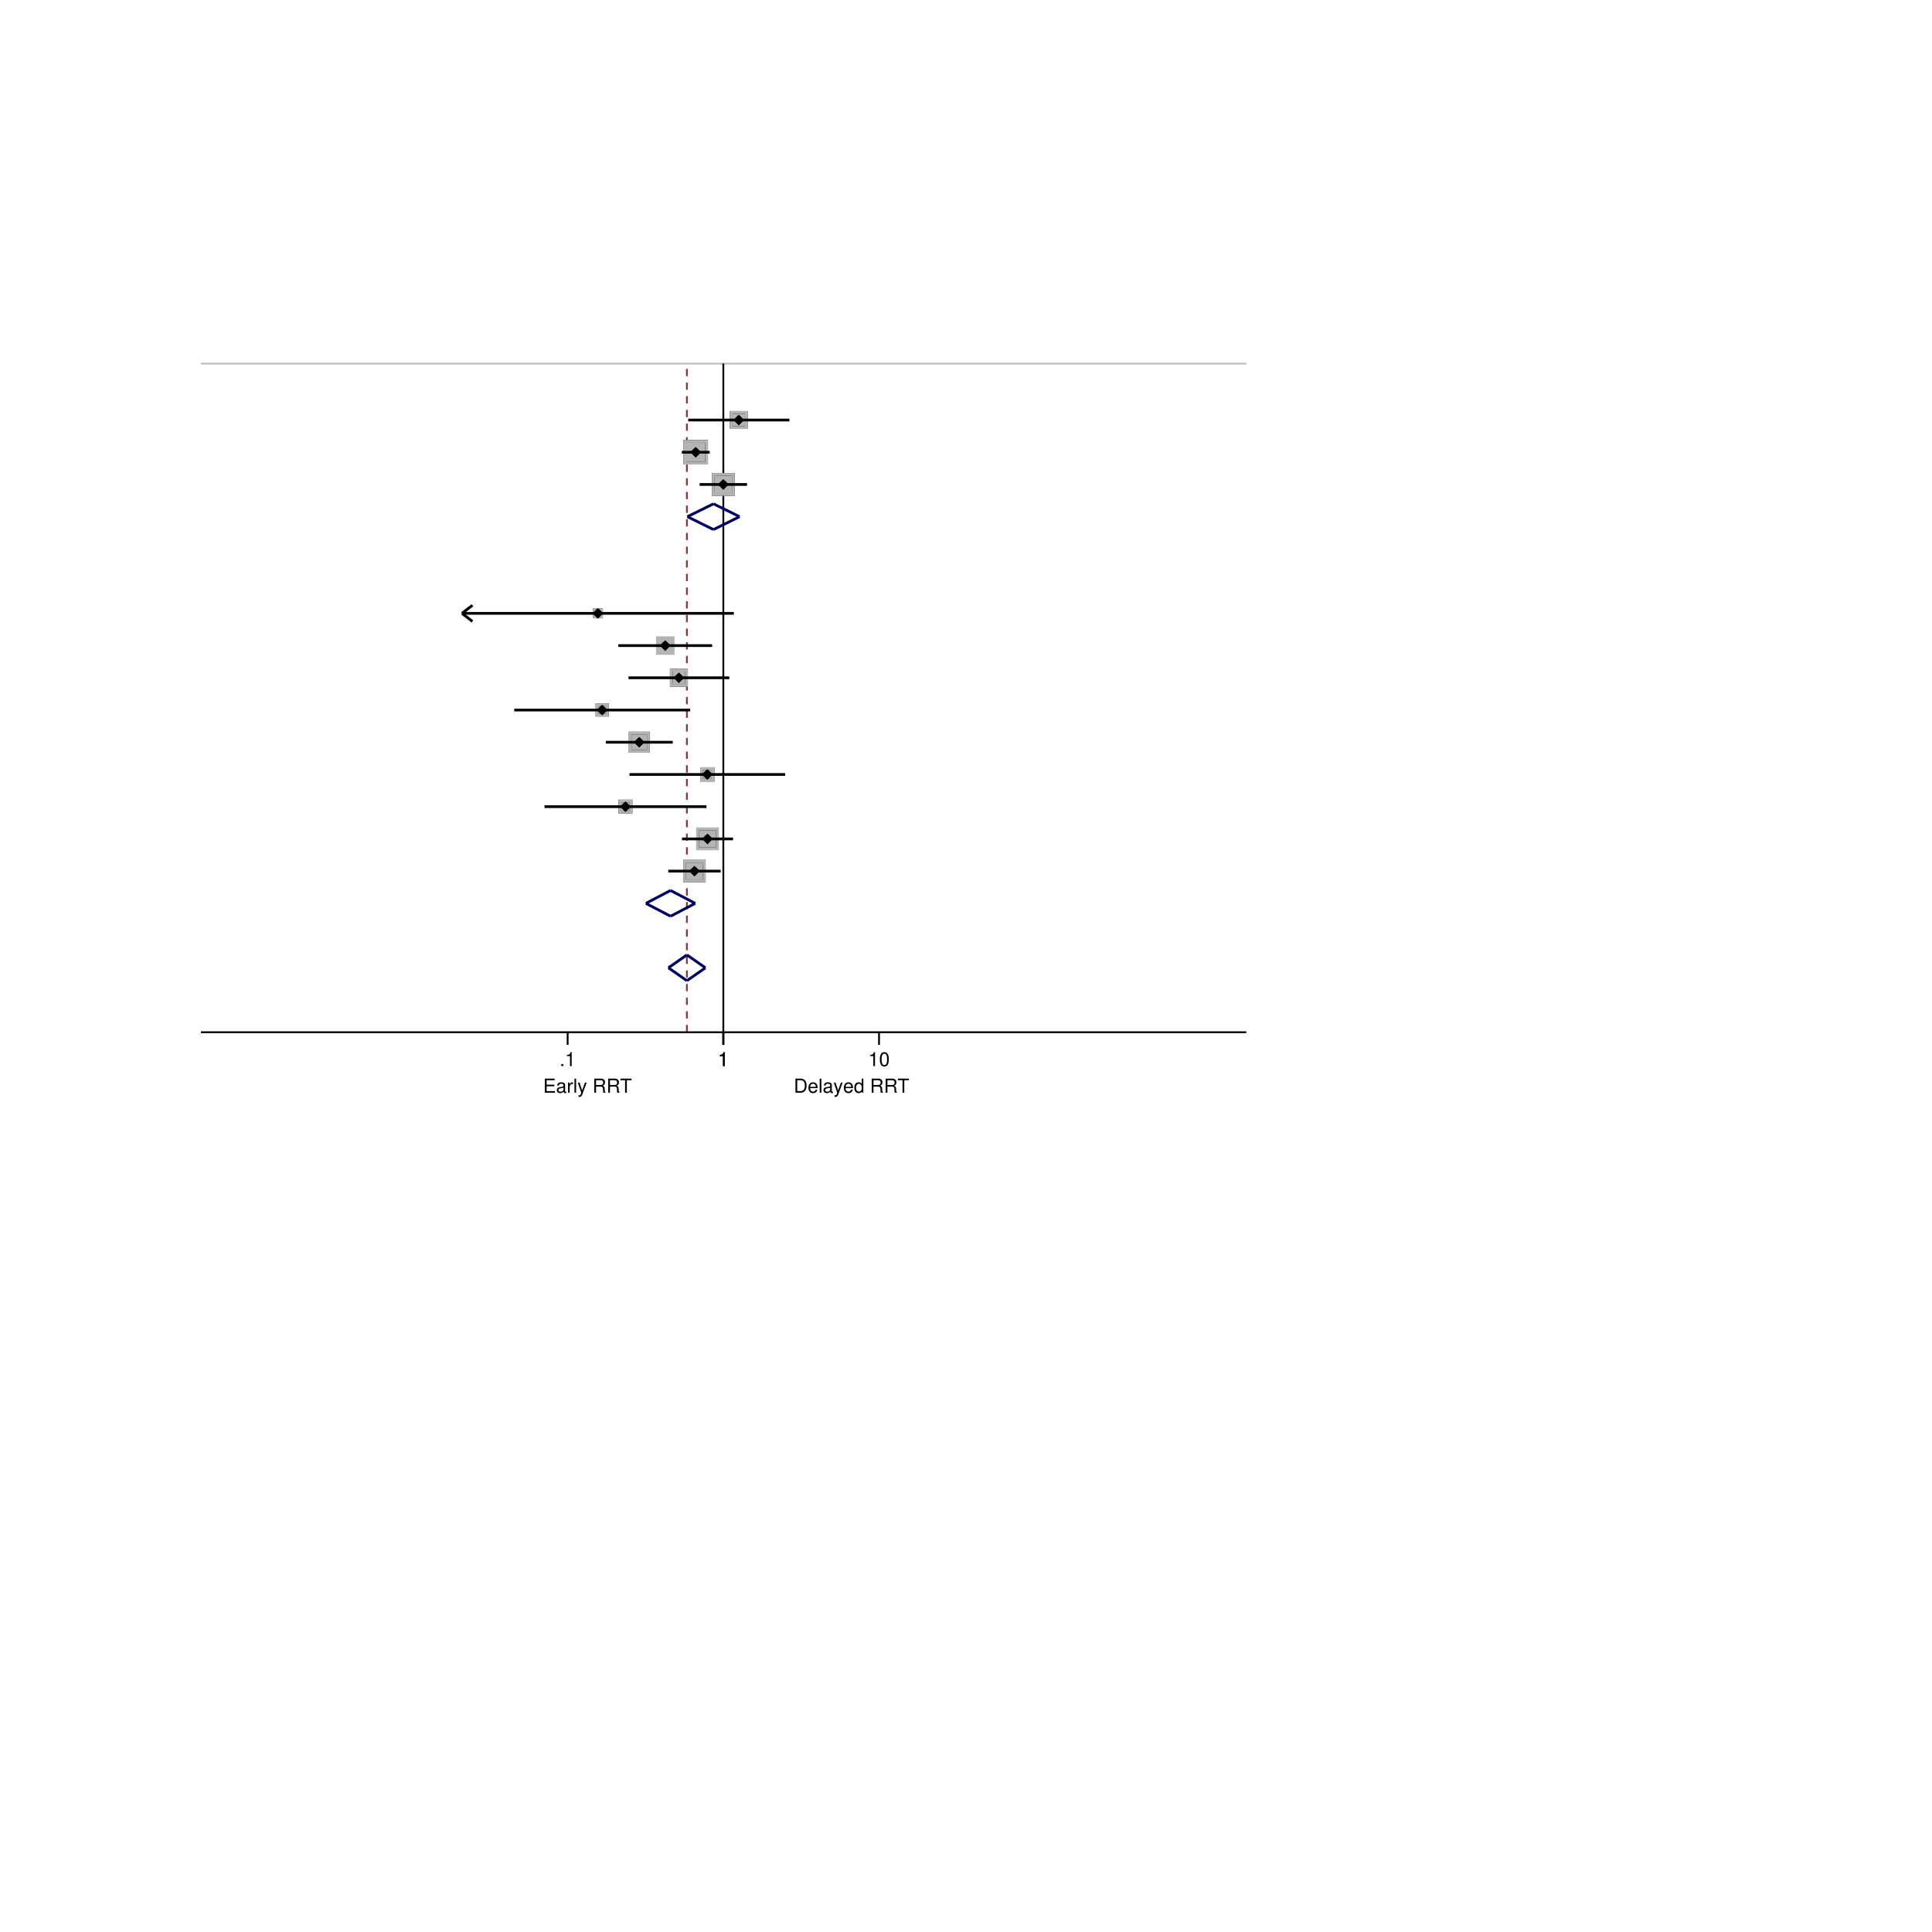
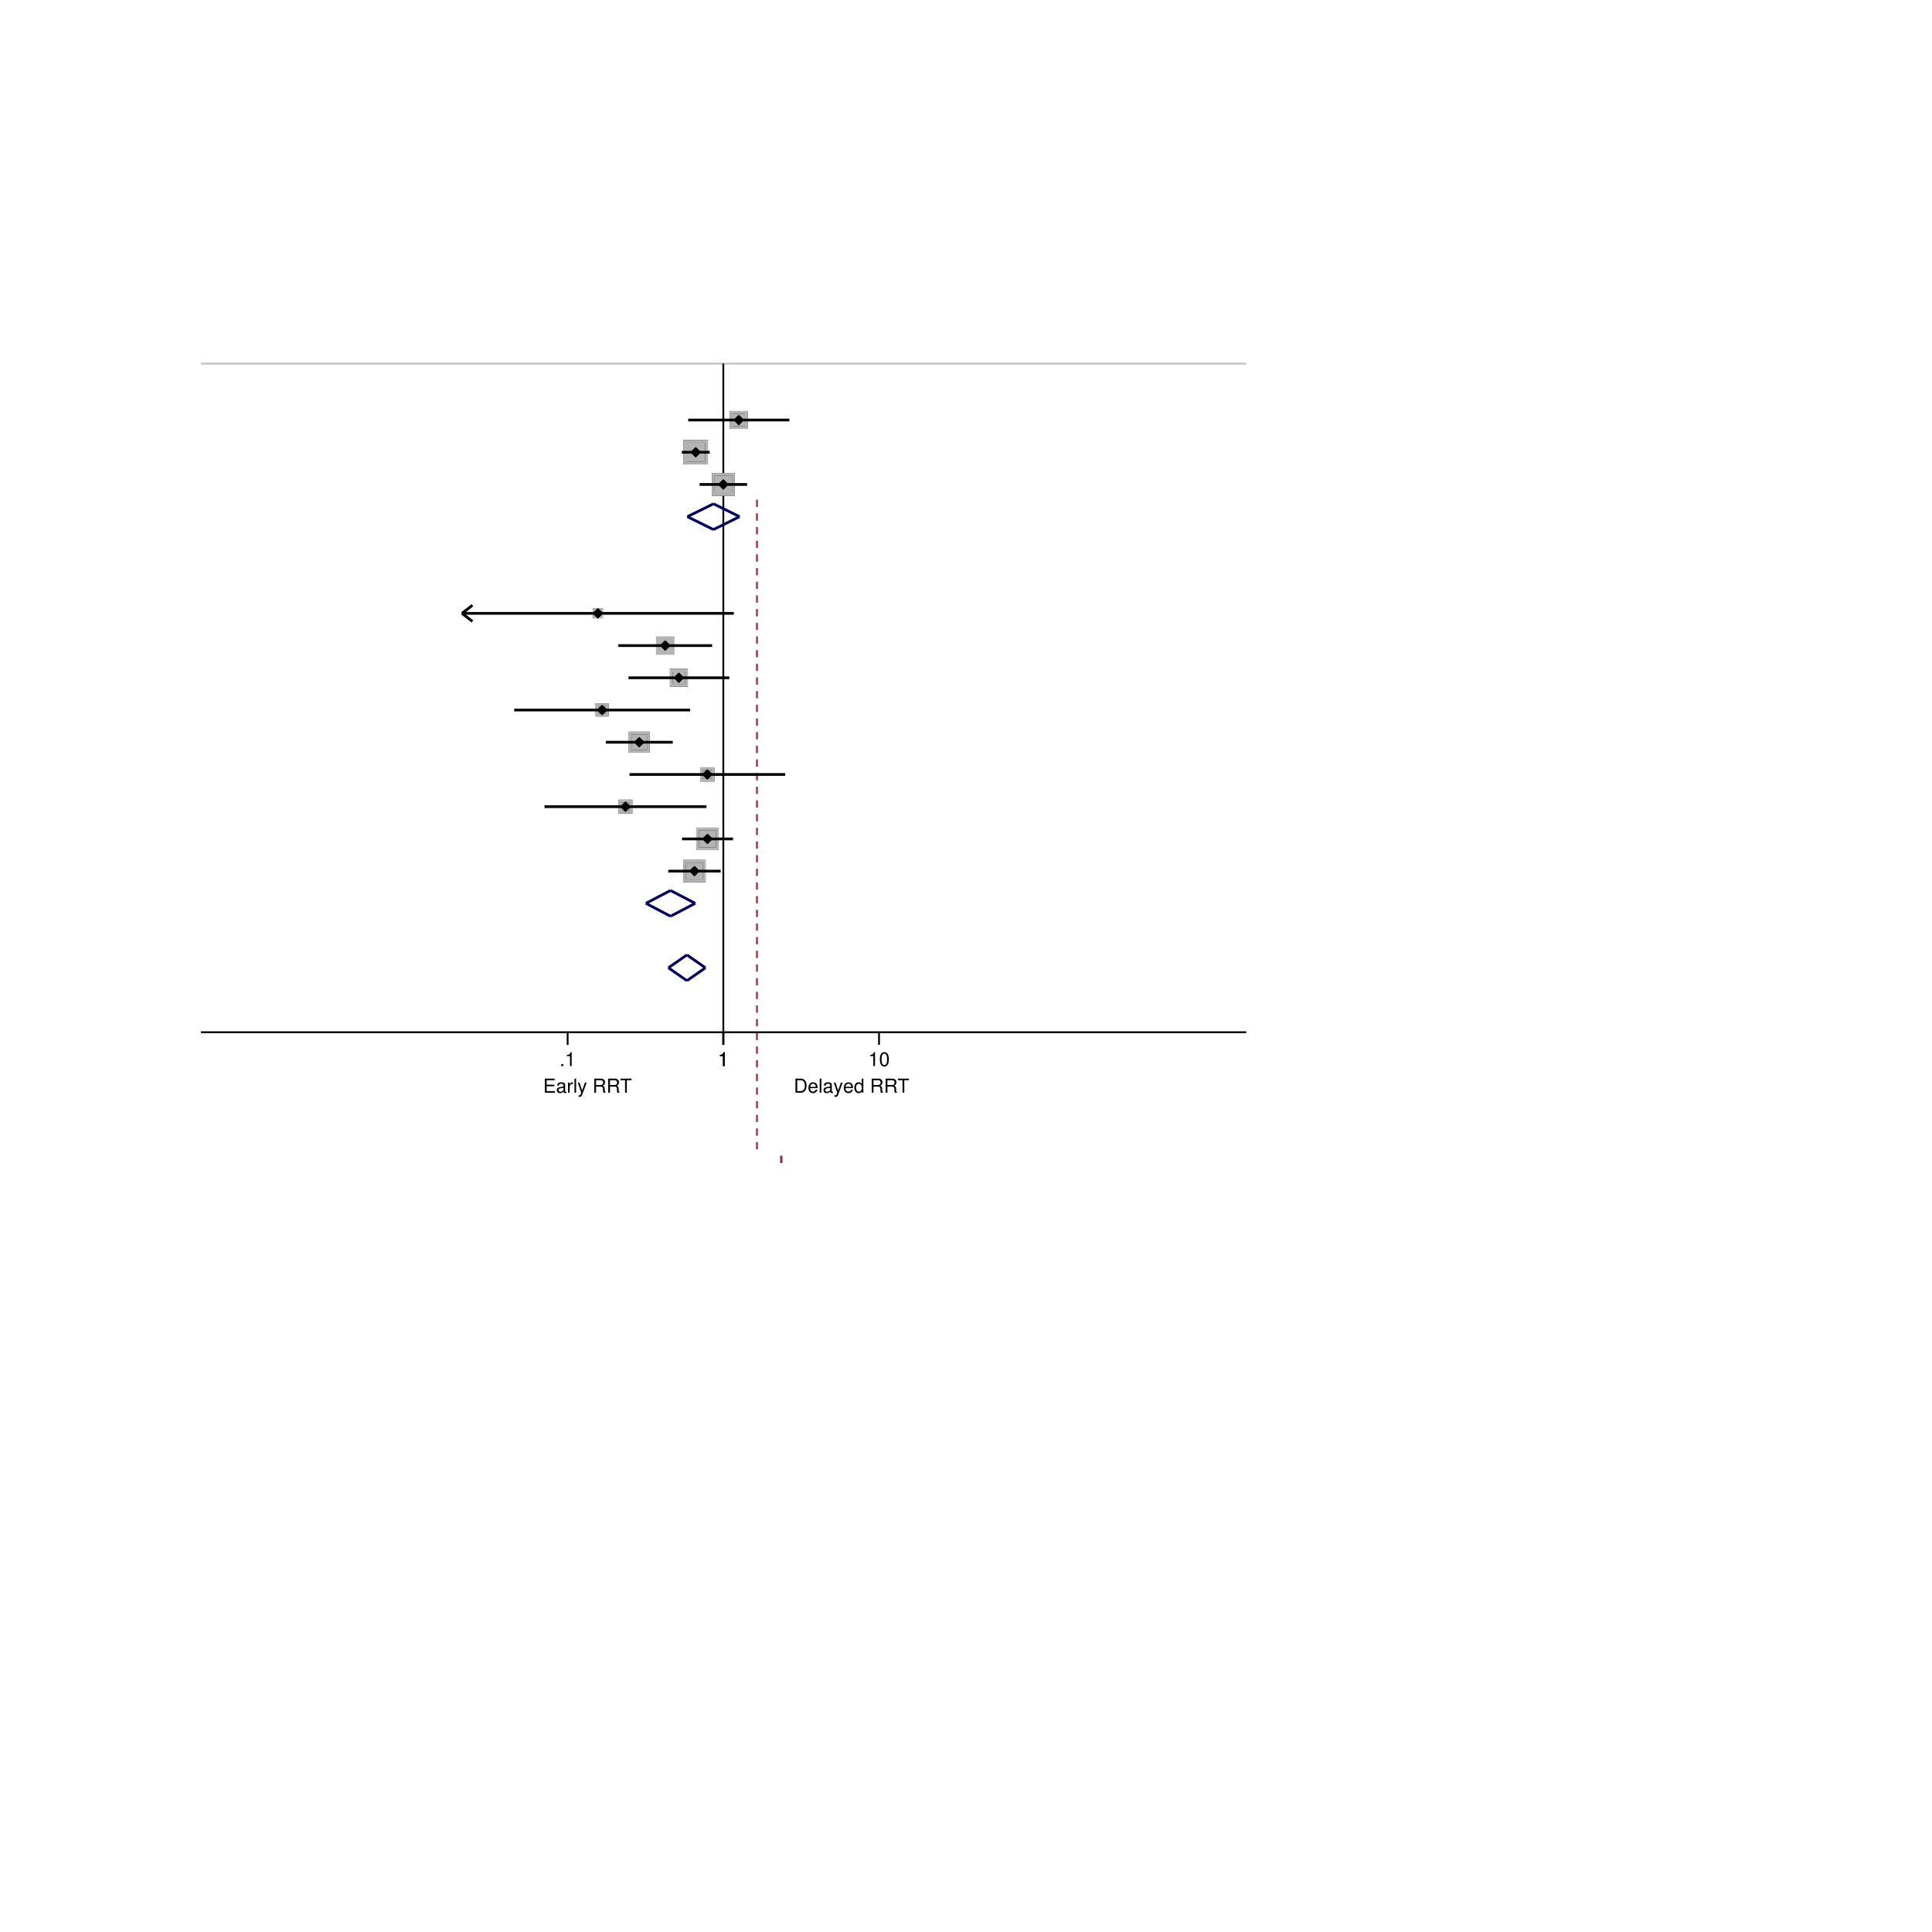
<svg xmlns="http://www.w3.org/2000/svg" xmlns:ns1="http://www.xml-cml.org/schema/svgx" id="svg5122" version="1.1" stroke-width="0.0" stroke="none" height="800.0" width="800.0">
  <defs id="defs1">
    <clipPath id="clipPath1">
      <path id="path2" d="M0.0 0.0 L595.0 0.0 L595.0 790.0 L0.0 790.0 L0.0 0.0 Z" fill="none" stroke-width="0.5" stroke="black" />
    </clipPath>
    <clipPath id="clipPath3">
      <path id="path5" d="M56.693 653.313 L56.693 697.477 L290.551 697.477 L290.551 653.313 Z" fill="none" stroke-width="0.5" stroke="black" />
    </clipPath>
    <clipPath id="clipPath2">
      <path id="path8" d="M484.271 110.762 L484.271 132.589 L538.583 132.589 L538.583 110.762 Z" fill="none" stroke-width="0.5" stroke="black" />
    </clipPath>
    <clipPath id="clipPath4">
      <path id="path11" d="M56.693 709.213 L56.693 730.076 L166.224 730.076 L166.224 709.213 Z" fill="none" stroke-width="0.5" stroke="black" />
    </clipPath>
    <clipPath id="clipPath5">
      <path id="path14" d="M64.233 93.982 L64.233 471.33 L530.986 471.33 L530.986 93.982 Z" fill="none" stroke-width="0.5" stroke="black" />
    </clipPath>
  </defs>
  <path id="path2156" d="M83.191 150.567 L516.048 150.567 " clip-path="url(#clipPath1)" stroke-width="0.755" stroke="#c0c0c0" fill="none" />
-   <path id="path2250" d="M284.433 427.426 L284.433 424.406 " stroke-width="0.755" stroke="#90353b" clip-path="url(#clipPath1)" fill="none" />
-   <path id="path2252" d="M284.433 421.766 L284.433 418.744 " stroke-width="0.755" stroke="#90353b" clip-path="url(#clipPath1)" fill="none" />
-   <path id="path2254" d="M284.433 416.105 L284.433 413.086 " stroke-width="0.755" stroke="#90353b" clip-path="url(#clipPath1)" fill="none" />
-   <path id="path2256" d="M284.433 410.443 L284.433 407.439 " stroke-width="0.755" stroke="#90353b" clip-path="url(#clipPath1)" fill="none" />
-   <path id="path2258" d="M284.433 404.783 L284.433 401.777 " stroke-width="0.755" stroke="#90353b" clip-path="url(#clipPath1)" fill="none" />
-   <path id="path2260" d="M284.433 399.121 L284.433 396.117 " stroke-width="0.755" stroke="#90353b" clip-path="url(#clipPath1)" fill="none" />
-   <path id="path2262" d="M284.433 393.477 L284.433 390.457 " stroke-width="0.755" stroke="#90353b" clip-path="url(#clipPath1)" fill="none" />
-   <path id="path2264" d="M284.433 387.817 L284.433 384.797 " stroke-width="0.755" stroke="#90353b" clip-path="url(#clipPath1)" fill="none" />
-   <path id="path2266" d="M284.433 382.156 L284.433 379.135 " stroke-width="0.755" stroke="#90353b" clip-path="url(#clipPath1)" fill="none" />
-   <path id="path2268" d="M284.433 376.496 L284.433 373.475 " stroke-width="0.755" stroke="#90353b" clip-path="url(#clipPath1)" fill="none" />
-   <path id="path2270" d="M284.433 370.834 L284.433 367.813 " stroke-width="0.755" stroke="#90353b" clip-path="url(#clipPath1)" fill="none" />
-   <path id="path2272" d="M284.433 365.174 L284.433 362.152 " stroke-width="0.755" stroke="#90353b" clip-path="url(#clipPath1)" fill="none" />
-   <path id="path2274" d="M284.433 359.512 L284.433 356.493 " stroke-width="0.755" stroke="#90353b" clip-path="url(#clipPath1)" fill="none" />
-   <path id="path2276" d="M284.433 353.852 L284.433 350.833 " stroke-width="0.755" stroke="#90353b" clip-path="url(#clipPath1)" fill="none" />
-   <path id="path2278" d="M284.433 348.19 L284.433 345.171 " stroke-width="0.755" stroke="#90353b" clip-path="url(#clipPath1)" fill="none" />
-   <path id="path2280" d="M284.433 342.531 L284.433 339.512 " stroke-width="0.755" stroke="#90353b" clip-path="url(#clipPath1)" fill="none" />
-   <path id="path2282" d="M284.433 336.87 L284.433 333.85 " stroke-width="0.755" stroke="#90353b" clip-path="url(#clipPath1)" fill="none" />
-   <path id="path2284" d="M284.433 331.209 L284.433 328.19 " stroke-width="0.755" stroke="#90353b" clip-path="url(#clipPath1)" fill="none" />
-   <path id="path2286" d="M284.433 325.549 L284.433 322.529 " stroke-width="0.755" stroke="#90353b" clip-path="url(#clipPath1)" fill="none" />
-   <path id="path2288" d="M284.433 319.887 L284.433 316.883 " stroke-width="0.755" stroke="#90353b" clip-path="url(#clipPath1)" fill="none" />
-   <path id="path2290" d="M284.433 314.228 L284.433 311.222 " stroke-width="0.755" stroke="#90353b" clip-path="url(#clipPath1)" fill="none" />
-   <path id="path2292" d="M284.433 308.568 L284.433 305.562 " stroke-width="0.755" stroke="#90353b" clip-path="url(#clipPath1)" fill="none" />
-   <path id="path2294" d="M284.433 302.906 L284.433 299.9 " stroke-width="0.755" stroke="#90353b" clip-path="url(#clipPath1)" fill="none" />
-   <path id="path2296" d="M284.433 297.261 L284.433 294.24 " stroke-width="0.755" stroke="#90353b" clip-path="url(#clipPath1)" fill="none" />
-   <path id="path2298" d="M284.433 291.599 L284.433 288.58 " stroke-width="0.755" stroke="#90353b" clip-path="url(#clipPath1)" fill="none" />
-   <path id="path2300" d="M284.433 285.939 L284.433 282.918 " stroke-width="0.755" stroke="#90353b" clip-path="url(#clipPath1)" fill="none" />
-   <path id="path2302" d="M284.433 280.278 L284.433 277.259 " stroke-width="0.755" stroke="#90353b" clip-path="url(#clipPath1)" fill="none" />
-   <path id="path2304" d="M284.433 274.618 L284.433 271.597 " stroke-width="0.755" stroke="#90353b" clip-path="url(#clipPath1)" fill="none" />
-   <path id="path2306" d="M284.433 268.958 L284.433 265.937 " stroke-width="0.755" stroke="#90353b" clip-path="url(#clipPath1)" fill="none" />
-   <path id="path2308" d="M284.433 263.296 L284.433 260.274 " stroke-width="0.755" stroke="#90353b" clip-path="url(#clipPath1)" fill="none" />
-   <path id="path2310" d="M284.433 257.636 L284.433 254.616 " stroke-width="0.755" stroke="#90353b" clip-path="url(#clipPath1)" fill="none" />
-   <path id="path2312" d="M284.433 251.975 L284.433 248.956 " stroke-width="0.755" stroke="#90353b" clip-path="url(#clipPath1)" fill="none" />
-   <path id="path2314" d="M284.433 246.314 L284.433 243.294 " stroke-width="0.755" stroke="#90353b" clip-path="url(#clipPath1)" fill="none" />
-   <path id="path2316" d="M284.433 240.653 L284.433 237.634 " stroke-width="0.755" stroke="#90353b" clip-path="url(#clipPath1)" fill="none" />
-   <path id="path2318" d="M284.433 234.993 L284.433 231.973 " stroke-width="0.755" stroke="#90353b" clip-path="url(#clipPath1)" fill="none" />
-   <path id="path2320" d="M284.433 229.334 L284.433 226.327 " stroke-width="0.755" stroke="#90353b" clip-path="url(#clipPath1)" fill="none" />
-   <path id="path2322" d="M284.433 223.672 L284.433 220.668 " stroke-width="0.755" stroke="#90353b" clip-path="url(#clipPath1)" fill="none" />
-   <path id="path2324" d="M284.433 218.012 L284.433 215.006 " stroke-width="0.755" stroke="#90353b" clip-path="url(#clipPath1)" fill="none" />
-   <path id="path2326" d="M284.433 212.35 L284.433 209.346 " stroke-width="0.755" stroke="#90353b" clip-path="url(#clipPath1)" fill="none" />
-   <path id="path2328" d="M284.433 206.705 L284.433 203.684 " stroke-width="0.755" stroke="#90353b" clip-path="url(#clipPath1)" fill="none" />
-   <path id="path2330" d="M284.433 201.045 L284.433 198.024 " stroke-width="0.755" stroke="#90353b" clip-path="url(#clipPath1)" fill="none" />
-   <path id="path2332" d="M284.433 195.383 L284.433 192.362 " stroke-width="0.755" stroke="#90353b" clip-path="url(#clipPath1)" fill="none" />
-   <path id="path2334" d="M284.433 189.723 L284.433 186.703 " stroke-width="0.755" stroke="#90353b" clip-path="url(#clipPath1)" fill="none" />
-   <path id="path2336" d="M284.433 184.061 L284.433 181.042 " stroke-width="0.755" stroke="#90353b" clip-path="url(#clipPath1)" fill="none" />
-   <path id="path2338" d="M284.433 178.401 L284.433 175.381 " stroke-width="0.755" stroke="#90353b" clip-path="url(#clipPath1)" fill="none" />
-   <path id="path2340" d="M284.433 172.739 L284.433 169.72 " stroke-width="0.755" stroke="#90353b" clip-path="url(#clipPath1)" fill="none" />
-   <path id="path2342" d="M284.433 167.079 L284.433 164.059 " stroke-width="0.755" stroke="#90353b" clip-path="url(#clipPath1)" fill="none" />
-   <path id="path2344" d="M284.433 161.418 L284.433 158.399 " stroke-width="0.755" stroke="#90353b" clip-path="url(#clipPath1)" fill="none" />
-   <path id="path2346" d="M284.433 155.757 L284.433 152.738 " stroke-width="0.755" stroke="#90353b" clip-path="url(#clipPath1)" fill="none" />
+   <path id="path2250" d="m 284.433,427.426 v -3.02" clip-path="url(#clipPath1)" transform="translate(39.07065,54.17157)" style="fill:none;stroke:#90353b;stroke-width:1;stroke-miterlimit:4;stroke-dasharray:none" />
+   <path id="path2252" d="m 284.433,421.766 v -3.022" clip-path="url(#clipPath1)" transform="translate(29.00336,54.17157)" style="fill:none;stroke:#90353b;stroke-width:0.755" />
+   <path id="path2254" d="m 284.433,416.105 v -3.019" clip-path="url(#clipPath1)" transform="translate(29.00336,54.17157)" style="fill:none;stroke:#90353b;stroke-width:0.755" />
+   <path id="path2256" d="m 284.433,410.443 v -3.004" clip-path="url(#clipPath1)" transform="translate(29.00336,54.17157)" style="fill:none;stroke:#90353b;stroke-width:0.755" />
+   <path id="path2258" d="m 284.433,404.783 v -3.006" clip-path="url(#clipPath1)" transform="translate(29.00336,54.17157)" style="fill:none;stroke:#90353b;stroke-width:0.755" />
+   <path id="path2260" d="m 284.433,399.121 v -3.004" clip-path="url(#clipPath1)" transform="translate(29.00336,54.17157)" style="fill:none;stroke:#90353b;stroke-width:0.755" />
+   <path id="path2262" d="m 284.433,393.477 v -3.02" clip-path="url(#clipPath1)" transform="translate(29.00336,54.17157)" style="fill:none;stroke:#90353b;stroke-width:0.755" />
+   <path id="path2264" d="m 284.433,387.817 v -3.02" clip-path="url(#clipPath1)" transform="translate(29.00336,54.17157)" style="fill:none;stroke:#90353b;stroke-width:0.755" />
+   <path id="path2266" d="m 284.433,382.156 v -3.021" clip-path="url(#clipPath1)" transform="translate(29.00336,54.17157)" style="fill:none;stroke:#90353b;stroke-width:0.755" />
+   <path id="path2268" d="m 284.433,376.496 v -3.021" clip-path="url(#clipPath1)" transform="translate(29.00336,54.17157)" style="fill:none;stroke:#90353b;stroke-width:0.755" />
+   <path id="path2270" d="m 284.433,370.834 v -3.021" clip-path="url(#clipPath1)" transform="translate(29.00336,54.17157)" style="fill:none;stroke:#90353b;stroke-width:0.755" />
+   <path id="path2272" d="m 284.433,365.174 v -3.022" clip-path="url(#clipPath1)" transform="translate(29.00336,54.17157)" style="fill:none;stroke:#90353b;stroke-width:0.755" />
+   <path id="path2274" d="m 284.433,359.512 v -3.019" clip-path="url(#clipPath1)" transform="translate(29.00336,54.17157)" style="fill:none;stroke:#90353b;stroke-width:0.755" />
+   <path id="path2276" d="m 284.433,353.852 v -3.019" clip-path="url(#clipPath1)" transform="translate(29.00336,54.17157)" style="fill:none;stroke:#90353b;stroke-width:0.755" />
+   <path id="path2278" d="m 284.433,348.19 v -3.019" clip-path="url(#clipPath1)" transform="translate(29.00336,54.17157)" style="fill:none;stroke:#90353b;stroke-width:0.755" />
+   <path id="path2280" d="m 284.433,342.531 v -3.019" clip-path="url(#clipPath1)" transform="translate(29.00336,54.17157)" style="fill:none;stroke:#90353b;stroke-width:0.755" />
+   <path id="path2282" d="m 284.433,336.87 v -3.02" clip-path="url(#clipPath1)" transform="translate(29.00336,54.17157)" style="fill:none;stroke:#90353b;stroke-width:0.755" />
+   <path id="path2284" d="M 284.433,331.209 V 328.19" clip-path="url(#clipPath1)" transform="translate(29.00336,54.17157)" style="fill:none;stroke:#90353b;stroke-width:0.755" />
+   <path id="path2286" d="m 284.433,325.549 v -3.02" clip-path="url(#clipPath1)" transform="translate(29.00336,54.17157)" style="fill:none;stroke:#90353b;stroke-width:0.755" />
+   <path id="path2288" d="m 284.433,319.887 v -3.004" clip-path="url(#clipPath1)" transform="translate(29.00336,54.17157)" style="fill:none;stroke:#90353b;stroke-width:0.755" />
+   <path id="path2290" d="m 284.433,314.228 v -3.006" clip-path="url(#clipPath1)" transform="translate(29.00336,54.17157)" style="fill:none;stroke:#90353b;stroke-width:0.755" />
+   <path id="path2292" d="m 284.433,308.568 v -3.006" clip-path="url(#clipPath1)" transform="translate(29.00336,54.17157)" style="fill:none;stroke:#90353b;stroke-width:0.755" />
+   <path id="path2294" d="M 284.433,302.906 V 299.9" clip-path="url(#clipPath1)" transform="translate(29.00336,54.17157)" style="fill:none;stroke:#90353b;stroke-width:0.755" />
+   <path id="path2296" d="M 284.433,297.261 V 294.24" clip-path="url(#clipPath1)" transform="translate(29.00336,54.17157)" style="fill:none;stroke:#90353b;stroke-width:0.755" />
+   <path id="path2298" d="M 284.433,291.599 V 288.58" clip-path="url(#clipPath1)" transform="translate(29.00336,54.17157)" style="fill:none;stroke:#90353b;stroke-width:0.755" />
+   <path id="path2300" d="m 284.433,285.939 v -3.021" clip-path="url(#clipPath1)" transform="translate(29.00336,54.17157)" style="fill:none;stroke:#90353b;stroke-width:0.755" />
+   <path id="path2302" d="m 284.433,280.278 v -3.019" clip-path="url(#clipPath1)" transform="translate(29.00336,54.17157)" style="fill:none;stroke:#90353b;stroke-width:0.755" />
+   <path id="path2304" d="m 284.433,274.618 v -3.021" clip-path="url(#clipPath1)" transform="translate(29.00336,54.17157)" style="fill:none;stroke:#90353b;stroke-width:0.755" />
+   <path id="path2306" d="m 284.433,268.958 v -3.021" clip-path="url(#clipPath1)" transform="translate(29.00336,54.17157)" style="fill:none;stroke:#90353b;stroke-width:0.755" />
+   <path id="path2308" d="m 284.433,263.296 v -3.022" clip-path="url(#clipPath1)" transform="translate(29.00336,54.17157)" style="fill:none;stroke:#90353b;stroke-width:0.755" />
+   <path id="path2310" d="m 284.433,257.636 v -3.02" clip-path="url(#clipPath1)" transform="translate(29.00336,54.17157)" style="fill:none;stroke:#90353b;stroke-width:0.755" />
+   <path id="path2312" d="m 284.433,251.975 v -3.019" clip-path="url(#clipPath1)" transform="translate(29.00336,54.17157)" style="fill:none;stroke:#90353b;stroke-width:0.755" />
+   <path id="path2314" d="m 284.433,246.314 v -3.02" clip-path="url(#clipPath1)" transform="translate(29.00336,54.17157)" style="fill:none;stroke:#90353b;stroke-width:0.755" />
+   <path id="path2316" d="m 284.433,240.653 v -3.019" clip-path="url(#clipPath1)" transform="translate(29.00336,54.17157)" style="fill:none;stroke:#90353b;stroke-width:0.755" />
+   <path id="path2318" d="m 284.433,234.993 v -3.02" clip-path="url(#clipPath1)" transform="translate(29.00336,54.17157)" style="fill:none;stroke:#90353b;stroke-width:0.755" />
+   <path id="path2320" d="m 284.433,229.334 v -3.007" clip-path="url(#clipPath1)" transform="translate(29.00336,54.17157)" style="fill:none;stroke:#90353b;stroke-width:0.755" />
+   <path id="path2322" d="m 284.433,223.672 v -3.004" clip-path="url(#clipPath1)" transform="translate(29.00336,54.17157)" style="fill:none;stroke:#90353b;stroke-width:0.755" />
+   <path id="path2324" d="m 284.433,218.012 v -3.006" clip-path="url(#clipPath1)" transform="translate(29.00336,54.17157)" style="fill:none;stroke:#90353b;stroke-width:0.755" />
+   <path id="path2326" d="m 284.433,212.35 v -3.004" clip-path="url(#clipPath1)" transform="translate(29.00336,54.17157)" style="fill:none;stroke:#90353b;stroke-width:0.755" />
+   <path id="path2328" d="m 284.433,206.705 v -3.021" clip-path="url(#clipPath1)" transform="translate(29.00336,54.17157)" style="fill:none;stroke:#90353b;stroke-width:0.755" />
+   <path id="path2330" d="m 284.433,201.045 v -3.021" clip-path="url(#clipPath1)" transform="translate(29.00336,54.17157)" style="fill:none;stroke:#90353b;stroke-width:0.755" />
+   <path id="path2332" d="m 284.433,195.383 v -3.021" clip-path="url(#clipPath1)" transform="translate(29.00336,54.17157)" style="fill:none;stroke:#90353b;stroke-width:0.755" />
+   <path id="path2334" d="m 284.433,189.723 v -3.02" clip-path="url(#clipPath1)" transform="translate(29.00336,54.17157)" style="fill:none;stroke:#90353b;stroke-width:0.755" />
+   <path id="path2336" d="m 284.433,184.061 v -3.019" clip-path="url(#clipPath1)" transform="translate(29.00336,54.17157)" style="fill:none;stroke:#90353b;stroke-width:0.755" />
+   <path id="path2338" d="m 284.433,178.401 v -3.02" clip-path="url(#clipPath1)" transform="translate(29.00336,54.17157)" style="fill:none;stroke:#90353b;stroke-width:0.755" />
+   <path id="path2340" d="M 284.433,172.739 V 169.72" clip-path="url(#clipPath1)" transform="translate(29.00336,54.17157)" style="fill:none;stroke:#90353b;stroke-width:0.755" />
+   <path id="path2342" d="m 284.433,167.079 v -3.02" clip-path="url(#clipPath1)" transform="translate(29.00336,54.17157)" style="fill:none;stroke:#90353b;stroke-width:0.755" />
+   <path id="path2344" d="m 284.433,161.418 v -3.019" clip-path="url(#clipPath1)" transform="translate(29.00336,54.17157)" style="fill:none;stroke:#90353b;stroke-width:0.755" />
+   <path id="path2346" d="m 284.433,155.757 v -3.019" clip-path="url(#clipPath1)" transform="translate(29.00336,54.17157)" style="fill:none;stroke:#90353b;stroke-width:0.755" />
  <path id="path2348" d="M299.517 427.426 L299.517 150.567 " stroke-width="0.755" stroke="#000000" clip-path="url(#clipPath1)" fill="none" />
  <path id="path2354" d="M272.191 270.577 L278.712 270.577 L278.712 264.055 L272.191 264.055 Z" stroke-width="0.755" fill="#b4b4b4" clip-path="url(#clipPath1)" stroke="black" />
  <path id="path2356" d="M272.191 264.055 L278.712 264.055 L278.712 270.577 L272.191 270.577 Z" stroke-width="1.132" stroke="#b4b4b4" clip-path="url(#clipPath1)" fill="none" />
  <path id="path2358" d="M277.969 283.794 L284.257 283.794 L284.257 277.507 L277.969 277.507 Z" stroke-width="1.132" fill="#b4b4b4" clip-path="url(#clipPath1)" stroke="black" />
  <path id="path2360" d="M277.969 277.507 L284.257 277.507 L284.257 283.794 L277.969 283.794 Z" stroke-width="1.132" stroke="#b4b4b4" clip-path="url(#clipPath1)" fill="none" />
  <path id="path2362" d="M290.517 323.042 L295.259 323.042 L295.259 318.3 L290.517 318.3 Z" stroke-width="1.132" fill="#b4b4b4" clip-path="url(#clipPath1)" stroke="black" />
  <path id="path2364" d="M290.517 318.3 L295.259 318.3 L295.259 323.042 L290.517 323.042 Z" stroke-width="1.132" stroke="#b4b4b4" clip-path="url(#clipPath1)" fill="none" />
  <path id="path2366" d="M288.867 351.448 L297.054 351.448 L297.054 343.263 L288.867 343.263 Z" stroke-width="1.132" fill="#b4b4b4" clip-path="url(#clipPath1)" stroke="black" />
  <path id="path2368" d="M288.867 343.263 L297.054 343.263 L297.054 351.448 L288.867 351.448 Z" stroke-width="1.132" stroke="#b4b4b4" clip-path="url(#clipPath1)" fill="none" />
  <path id="path2370" d="M256.697 336.303 L261.293 336.303 L261.293 331.708 L256.697 331.708 Z" stroke-width="1.132" fill="#b4b4b4" clip-path="url(#clipPath1)" stroke="black" />
  <path id="path2372" d="M256.697 331.708 L261.293 331.708 L261.293 336.303 L256.697 336.303 Z" stroke-width="1.132" stroke="#b4b4b4" clip-path="url(#clipPath1)" fill="none" />
  <path id="path2374" d="M247.186 296.139 L251.489 296.139 L251.489 291.835 L247.186 291.835 Z" stroke-width="1.132" fill="#b4b4b4" clip-path="url(#clipPath1)" stroke="black" />
  <path id="path2376" d="M247.186 291.835 L251.489 291.835 L251.489 296.139 L247.186 296.139 Z" stroke-width="1.132" stroke="#b4b4b4" clip-path="url(#clipPath1)" fill="none" />
  <path id="path2378" d="M295.359 204.748 L303.66 204.748 L303.66 196.446 L295.359 196.446 Z" stroke-width="1.132" fill="#b4b4b4" clip-path="url(#clipPath1)" stroke="black" />
  <path id="path2380" d="M295.359 196.446 L303.66 196.446 L303.66 204.748 L295.359 204.748 Z" stroke-width="1.132" stroke="#b4b4b4" clip-path="url(#clipPath1)" fill="none" />
  <path id="path2382" d="M246.077 255.463 L249.067 255.463 L249.067 252.471 L246.077 252.471 Z" stroke-width="1.132" fill="#b4b4b4" clip-path="url(#clipPath1)" stroke="black" />
  <path id="path2384" d="M246.077 252.471 L249.067 252.471 L249.067 255.463 L246.077 255.463 Z" stroke-width="1.132" stroke="#b4b4b4" clip-path="url(#clipPath1)" fill="none" />
  <path id="path2386" d="M260.928 311.091 L268.471 311.091 L268.471 303.549 L260.928 303.549 Z" stroke-width="1.132" fill="#b4b4b4" clip-path="url(#clipPath1)" stroke="black" />
  <path id="path2388" d="M260.928 303.549 L268.471 303.549 L268.471 311.091 L260.928 311.091 Z" stroke-width="1.132" stroke="#b4b4b4" clip-path="url(#clipPath1)" fill="none" />
  <path id="path2390" d="M283.601 191.733 L292.573 191.733 L292.573 182.761 L283.601 182.761 Z" stroke-width="1.132" fill="#b4b4b4" clip-path="url(#clipPath1)" stroke="black" />
  <path id="path2392" d="M283.601 182.761 L292.573 182.761 L292.573 191.733 L283.601 191.733 Z" stroke-width="1.132" stroke="#b4b4b4" clip-path="url(#clipPath1)" fill="none" />
  <path id="path2394" d="M302.772 177.042 L309.029 177.042 L309.029 170.782 L302.772 170.782 Z" stroke-width="1.132" fill="#b4b4b4" clip-path="url(#clipPath1)" stroke="black" />
  <path id="path2396" d="M302.772 170.782 L309.029 170.782 L309.029 177.042 L302.772 177.042 Z" stroke-width="1.132" stroke="#b4b4b4" clip-path="url(#clipPath1)" fill="none" />
  <path id="path2398" d="M283.499 364.754 L291.625 364.754 L291.625 356.627 L283.499 356.627 Z" stroke-width="1.132" fill="#b4b4b4" clip-path="url(#clipPath1)" stroke="black" />
  <path id="path2400" d="M283.499 356.627 L291.625 356.627 L291.625 364.754 L283.499 364.754 Z" stroke-width="1.132" stroke="#b4b4b4" clip-path="url(#clipPath1)" fill="none" />
  <path id="path2402" d="M256.041 267.325 L294.878 267.325 " stroke-width="1.132" stroke="#000000" clip-path="url(#clipPath1)" fill="none" />
  <path id="path2404" d="M260.244 280.658 L302.014 280.658 " stroke-width="1.132" stroke="#000000" clip-path="url(#clipPath1)" fill="none" />
  <path id="path2406" d="M260.668 320.691 L325.136 320.691 " stroke-width="1.132" stroke="#000000" clip-path="url(#clipPath1)" fill="none" />
  <path id="path2408" d="M282.405 347.375 L303.528 347.375 " stroke-width="1.132" stroke="#000000" clip-path="url(#clipPath1)" fill="none" />
  <path id="path2410" d="M225.478 334.026 L292.53 334.026 " stroke-width="1.132" stroke="#000000" clip-path="url(#clipPath1)" fill="none" />
  <path id="path2412" d="M212.932 294.008 L285.774 294.008 " stroke-width="1.132" stroke="#000000" clip-path="url(#clipPath1)" fill="none" />
  <path id="path2414" d="M289.685 200.606 L309.351 200.606 " stroke-width="1.132" stroke="#000000" clip-path="url(#clipPath1)" fill="none" />
  <path id="path2416" d="M191.296 253.975 L303.866 253.975 " stroke-width="1.132" stroke="#000000" clip-path="url(#clipPath1)" fill="none" />
  <path id="path2418" d="M250.85 307.343 L278.568 307.343 " stroke-width="1.132" stroke="#000000" clip-path="url(#clipPath1)" fill="none" />
  <path id="path2420" d="M282.332 187.259 L293.858 187.259 " stroke-width="1.132" stroke="#000000" clip-path="url(#clipPath1)" fill="none" />
  <path id="path2422" d="M284.974 173.923 L326.874 173.923 " stroke-width="1.132" stroke="#000000" clip-path="url(#clipPath1)" fill="none" />
  <path id="path2424" d="M276.716 360.709 L298.409 360.709 " stroke-width="1.132" stroke="#000000" clip-path="url(#clipPath1)" fill="none" />
  <path id="path2426" d="M191.296 253.975 L195.629 257.315 " stroke-width="1.132" stroke="#000000" clip-path="url(#clipPath1)" fill="none" />
  <path id="path2428" d="M191.296 253.975 L195.629 250.634 " stroke-width="1.132" stroke="#000000" clip-path="url(#clipPath1)" fill="none" />
  <path id="path2430" d="M276.773 400.742 L284.433 395.402 " stroke-width="1.132" stroke="#000064" clip-path="url(#clipPath1)" fill="none" />
  <path id="path2432" d="M284.622 213.942 L295.432 208.616 " stroke-width="1.132" stroke="#000064" clip-path="url(#clipPath1)" fill="none" />
  <path id="path2434" d="M267.451 374.059 L277.649 368.719 " stroke-width="1.132" stroke="#000064" clip-path="url(#clipPath1)" fill="none" />
  <path id="path2436" d="M284.433 395.402 L292.093 400.742 " stroke-width="1.132" stroke="#000064" clip-path="url(#clipPath1)" fill="none" />
  <path id="path2438" d="M295.432 208.616 L306.23 213.942 " stroke-width="1.132" stroke="#000064" clip-path="url(#clipPath1)" fill="none" />
  <path id="path2440" d="M277.649 368.719 L287.861 374.059 " stroke-width="1.132" stroke="#000064" clip-path="url(#clipPath1)" fill="none" />
  <path id="path2442" d="M292.093 400.742 L284.433 406.082 " stroke-width="1.132" stroke="#000064" clip-path="url(#clipPath1)" fill="none" />
  <path id="path2444" d="M306.23 213.942 L295.432 219.282 " stroke-width="1.132" stroke="#000064" clip-path="url(#clipPath1)" fill="none" />
  <path id="path2446" d="M287.861 374.059 L277.649 379.398 " stroke-width="1.132" stroke="#000064" clip-path="url(#clipPath1)" fill="none" />
  <path id="path2448" d="M284.433 406.082 L276.773 400.742 " stroke-width="1.132" stroke="#000064" clip-path="url(#clipPath1)" fill="none" />
  <path id="path2450" d="M295.432 219.282 L284.622 213.942 " stroke-width="1.132" stroke="#000064" clip-path="url(#clipPath1)" fill="none" />
  <path id="path2452" d="M277.649 379.398 L267.451 374.059 " stroke-width="1.132" stroke="#000064" clip-path="url(#clipPath1)" fill="none" />
  <path id="path4432" d="M275.444 265.922 L274.061 267.309 L275.444 268.695 L276.831 267.309 L275.444 265.922 " stroke-width="1.132" fill="#000000" clip-path="url(#clipPath1)" stroke="black" />
  <path id="path4434" d="M275.444 265.922 L274.061 267.309 L275.444 268.695 L276.831 267.309 L275.444 265.922 Z" stroke-width="1.132" stroke="#000000" clip-path="url(#clipPath1)" fill="none" />
  <path id="path4436" d="M281.107 279.259 L279.719 280.644 L281.107 282.03 L282.492 280.644 L281.107 279.259 " stroke-width="1.132" fill="#000000" clip-path="url(#clipPath1)" stroke="black" />
  <path id="path4438" d="M281.107 279.259 L279.719 280.644 L281.107 282.03 L282.492 280.644 L281.107 279.259 Z" stroke-width="1.132" stroke="#000000" clip-path="url(#clipPath1)" fill="none" />
  <path id="path4440" d="M292.88 319.291 L291.492 320.678 L292.88 322.064 L294.266 320.678 L292.88 319.291 " stroke-width="1.132" fill="#000000" clip-path="url(#clipPath1)" stroke="black" />
  <path id="path4442" d="M292.88 319.291 L291.492 320.678 L292.88 322.064 L294.266 320.678 L292.88 319.291 Z" stroke-width="1.132" stroke="#000000" clip-path="url(#clipPath1)" fill="none" />
  <path id="path4444" d="M292.952 345.976 L291.567 347.362 L292.952 348.749 L294.338 347.362 L292.952 345.976 " stroke-width="1.132" fill="#000000" clip-path="url(#clipPath1)" stroke="black" />
  <path id="path4446" d="M292.952 345.976 L291.567 347.362 L292.952 348.749 L294.338 347.362 L292.952 345.976 Z" stroke-width="1.132" stroke="#000000" clip-path="url(#clipPath1)" fill="none" />
  <path id="path4448" d="M258.988 332.626 L257.603 334.013 L258.988 335.399 L260.374 334.013 L258.988 332.626 " stroke-width="1.132" fill="#000000" clip-path="url(#clipPath1)" stroke="black" />
  <path id="path4450" d="M258.988 332.626 L257.603 334.013 L258.988 335.399 L260.374 334.013 L258.988 332.626 Z" stroke-width="1.132" stroke="#000000" clip-path="url(#clipPath1)" fill="none" />
  <path id="path4452" d="M249.33 292.607 L247.943 293.993 L249.33 295.38 L250.716 293.993 L249.33 292.607 " stroke-width="1.132" fill="#000000" clip-path="url(#clipPath1)" stroke="black" />
  <path id="path4454" d="M249.33 292.607 L247.943 293.993 L249.33 295.38 L250.716 293.993 L249.33 292.607 Z" stroke-width="1.132" stroke="#000000" clip-path="url(#clipPath1)" fill="none" />
  <path id="path4456" d="M299.502 199.204 L298.118 200.589 L299.502 201.976 L300.89 200.589 L299.502 199.204 " stroke-width="1.132" fill="#000000" clip-path="url(#clipPath1)" stroke="black" />
  <path id="path4458" d="M299.502 199.204 L298.118 200.589 L299.502 201.976 L300.89 200.589 L299.502 199.204 Z" stroke-width="1.132" stroke="#000000" clip-path="url(#clipPath1)" fill="none" />
  <path id="path4460" d="M247.565 252.572 L246.179 253.959 L247.565 255.345 L248.951 253.959 L247.565 252.572 " stroke-width="1.132" fill="#000000" clip-path="url(#clipPath1)" stroke="black" />
  <path id="path4462" d="M247.565 252.572 L246.179 253.959 L247.565 255.345 L248.951 253.959 L247.565 252.572 Z" stroke-width="1.132" stroke="#000000" clip-path="url(#clipPath1)" fill="none" />
  <path id="path4464" d="M264.692 305.941 L263.307 307.328 L264.692 308.714 L266.078 307.328 L264.692 305.941 " stroke-width="1.132" fill="#000000" clip-path="url(#clipPath1)" stroke="black" />
  <path id="path4466" d="M264.692 305.941 L263.307 307.328 L264.692 308.714 L266.078 307.328 L264.692 305.941 Z" stroke-width="1.132" stroke="#000000" clip-path="url(#clipPath1)" fill="none" />
  <path id="path4468" d="M288.08 185.869 L286.694 187.254 L288.08 188.64 L289.466 187.254 L288.08 185.869 " stroke-width="1.132" fill="#000000" clip-path="url(#clipPath1)" stroke="black" />
  <path id="path4470" d="M288.08 185.869 L286.694 187.254 L288.08 188.64 L289.466 187.254 L288.08 185.869 Z" stroke-width="1.132" stroke="#000000" clip-path="url(#clipPath1)" fill="none" />
  <path id="path4472" d="M305.909 172.534 L304.524 173.921 L305.909 175.305 L307.294 173.921 L305.909 172.534 " stroke-width="1.132" fill="#000000" clip-path="url(#clipPath1)" stroke="black" />
  <path id="path4474" d="M305.909 172.534 L304.524 173.921 L305.909 175.305 L307.294 173.921 L305.909 172.534 Z" stroke-width="1.132" stroke="#000000" clip-path="url(#clipPath1)" fill="none" />
  <path id="path4476" d="M287.555 359.311 L286.169 360.697 L287.555 362.084 L288.94 360.697 L287.555 359.311 " stroke-width="1.132" fill="#000000" clip-path="url(#clipPath1)" stroke="black" />
  <path id="path4478" d="M287.555 359.311 L286.169 360.697 L287.555 362.084 L288.94 360.697 L287.555 359.311 Z" stroke-width="1.132" stroke="#000000" clip-path="url(#clipPath1)" fill="none" />
  <path id="path4480" d="M83.191 427.426 L516.048 427.426 " stroke-width="0.755" stroke="#000000" clip-path="url(#clipPath1)" fill="none" />
  <text id="text4482" font-weight="normal" font-family="Helvetica" font-size="7.995" y="452.461" x="224.89" ns1:width="667.0" ns1:fontName="QlxwcjWyjxjdHelvetica" clip-path="url(#clipPath1)" fill="#000000" stroke="none">E</text>
  <text id="text4484" font-weight="normal" font-family="Helvetica" font-size="7.995" y="452.461" x="230.223" ns1:width="556.0" ns1:fontName="QlxwcjWyjxjdHelvetica" clip-path="url(#clipPath1)" fill="#000000" stroke="none">a</text>
  <text id="text4486" font-weight="normal" font-family="Helvetica" font-size="7.995" y="452.461" x="234.668" ns1:width="333.0" ns1:fontName="QlxwcjWyjxjdHelvetica" clip-path="url(#clipPath1)" fill="#000000" stroke="none">r</text>
  <text id="text4488" font-weight="normal" font-family="Helvetica" font-size="7.995" y="452.461" x="237.33" ns1:width="222.0" ns1:fontName="QlxwcjWyjxjdHelvetica" clip-path="url(#clipPath1)" fill="#000000" stroke="none">l</text>
  <text id="text4490" font-weight="normal" font-family="Helvetica" font-size="7.995" y="452.461" x="239.105" ns1:width="500.0" ns1:fontName="QlxwcjWyjxjdHelvetica" clip-path="url(#clipPath1)" fill="#000000" stroke="none">y</text>
  <text id="text4494" font-weight="normal" font-family="Helvetica" font-size="7.995" y="452.461" x="245.325" ns1:width="722.0" ns1:fontName="QlxwcjWyjxjdHelvetica" clip-path="url(#clipPath1)" fill="#000000" stroke="none">R</text>
  <text id="text4496" font-weight="normal" font-family="Helvetica" font-size="7.995" y="452.461" x="251.098" ns1:width="722.0" ns1:fontName="QlxwcjWyjxjdHelvetica" clip-path="url(#clipPath1)" fill="#000000" stroke="none">R</text>
  <text id="text4498" font-weight="normal" font-family="Helvetica" font-size="7.995" y="452.461" x="256.734" ns1:width="611.0" ns1:fontName="QlxwcjWyjxjdHelvetica" clip-path="url(#clipPath1)" fill="#000000" stroke="none">T</text>
  <text id="text4504" font-weight="normal" font-family="Helvetica" font-size="7.995" y="452.461" x="328.664" ns1:width="722.0" ns1:fontName="QlxwcjWyjxjdHelvetica" clip-path="url(#clipPath1)" fill="#000000" stroke="none">D</text>
  <text id="text4506" font-weight="normal" font-family="Helvetica" font-size="7.995" y="452.461" x="334.436" ns1:width="556.0" ns1:fontName="QlxwcjWyjxjdHelvetica" clip-path="url(#clipPath1)" fill="#000000" stroke="none">e</text>
  <text id="text4508" font-weight="normal" font-family="Helvetica" font-size="7.995" y="452.461" x="338.881" ns1:width="222.0" ns1:fontName="QlxwcjWyjxjdHelvetica" clip-path="url(#clipPath1)" fill="#000000" stroke="none">l</text>
  <text id="text4510" font-weight="normal" font-family="Helvetica" font-size="7.995" y="452.461" x="340.656" ns1:width="556.0" ns1:fontName="QlxwcjWyjxjdHelvetica" clip-path="url(#clipPath1)" fill="#000000" stroke="none">a</text>
  <text id="text4512" font-weight="normal" font-family="Helvetica" font-size="7.995" y="452.461" x="345.101" ns1:width="500.0" ns1:fontName="QlxwcjWyjxjdHelvetica" clip-path="url(#clipPath1)" fill="#000000" stroke="none">y</text>
  <text id="text4514" font-weight="normal" font-family="Helvetica" font-size="7.995" y="452.461" x="349.099" ns1:width="556.0" ns1:fontName="QlxwcjWyjxjdHelvetica" clip-path="url(#clipPath1)" fill="#000000" stroke="none">e</text>
  <text id="text4516" font-weight="normal" font-family="Helvetica" font-size="7.995" y="452.461" x="353.544" ns1:width="556.0" ns1:fontName="QlxwcjWyjxjdHelvetica" clip-path="url(#clipPath1)" fill="#000000" stroke="none">d</text>
  <text id="text4520" font-weight="normal" font-family="Helvetica" font-size="7.995" y="452.461" x="360.212" ns1:width="722.0" ns1:fontName="QlxwcjWyjxjdHelvetica" clip-path="url(#clipPath1)" fill="#000000" stroke="none">R</text>
  <text id="text4522" font-weight="normal" font-family="Helvetica" font-size="7.995" y="452.461" x="365.984" ns1:width="722.0" ns1:fontName="QlxwcjWyjxjdHelvetica" clip-path="url(#clipPath1)" fill="#000000" stroke="none">R</text>
  <text id="text4524" font-weight="normal" font-family="Helvetica" font-size="7.995" y="452.461" x="371.621" ns1:width="611.0" ns1:fontName="QlxwcjWyjxjdHelvetica" clip-path="url(#clipPath1)" fill="#000000" stroke="none">T</text>
  <path id="path4528" d="M299.517 427.426 L299.517 432.664 " stroke-width="0.755" stroke="#000000" clip-path="url(#clipPath1)" fill="none" />
  <text id="text4530" font-weight="normal" font-family="Helvetica" font-size="7.995" y="441.444" x="297.292" ns1:width="556.0" ns1:fontName="QlxwcjWyjxjdHelvetica" clip-path="url(#clipPath1)" fill="#000000" stroke="none">1</text>
  <path id="path4532" d="M235.049 427.426 L235.049 432.664 " stroke-width="0.755" stroke="#000000" clip-path="url(#clipPath1)" fill="none" />
  <text id="text4534" font-weight="normal" font-family="Helvetica" font-size="7.995" y="441.444" x="231.713" ns1:width="278.0" ns1:fontName="QlxwcjWyjxjdHelvetica" clip-path="url(#clipPath1)" fill="#000000" stroke="none">.</text>
  <text id="text4536" font-weight="normal" font-family="Helvetica" font-size="7.995" y="441.444" x="233.936" ns1:width="556.0" ns1:fontName="QlxwcjWyjxjdHelvetica" clip-path="url(#clipPath1)" fill="#000000" stroke="none">1</text>
  <path id="path4538" d="M299.517 427.426 L299.517 432.664 " stroke-width="0.755" stroke="#000000" clip-path="url(#clipPath1)" fill="none" />
  <text id="text4540" font-weight="normal" font-family="Helvetica" font-size="7.995" y="441.444" x="297.292" ns1:width="556.0" ns1:fontName="QlxwcjWyjxjdHelvetica" clip-path="url(#clipPath1)" fill="#000000" stroke="none">1</text>
  <path id="path4542" d="M363.987 427.426 L363.987 432.664 " stroke-width="0.755" stroke="#000000" clip-path="url(#clipPath1)" fill="none" />
  <text id="text4544" font-weight="normal" font-family="Helvetica" font-size="7.995" y="441.444" x="359.539" ns1:width="556.0" ns1:fontName="QlxwcjWyjxjdHelvetica" clip-path="url(#clipPath1)" fill="#000000" stroke="none">1</text>
  <text id="text4546" font-weight="normal" font-family="Helvetica" font-size="7.995" y="441.444" x="363.985" ns1:width="556.0" ns1:fontName="QlxwcjWyjxjdHelvetica" clip-path="url(#clipPath1)" fill="#000000" stroke="none">0</text>
  <path id="path4548" d="M299.517 427.426 L299.517 432.664 " stroke-width="0.755" stroke="#000000" clip-path="url(#clipPath1)" fill="none" />
</svg>
